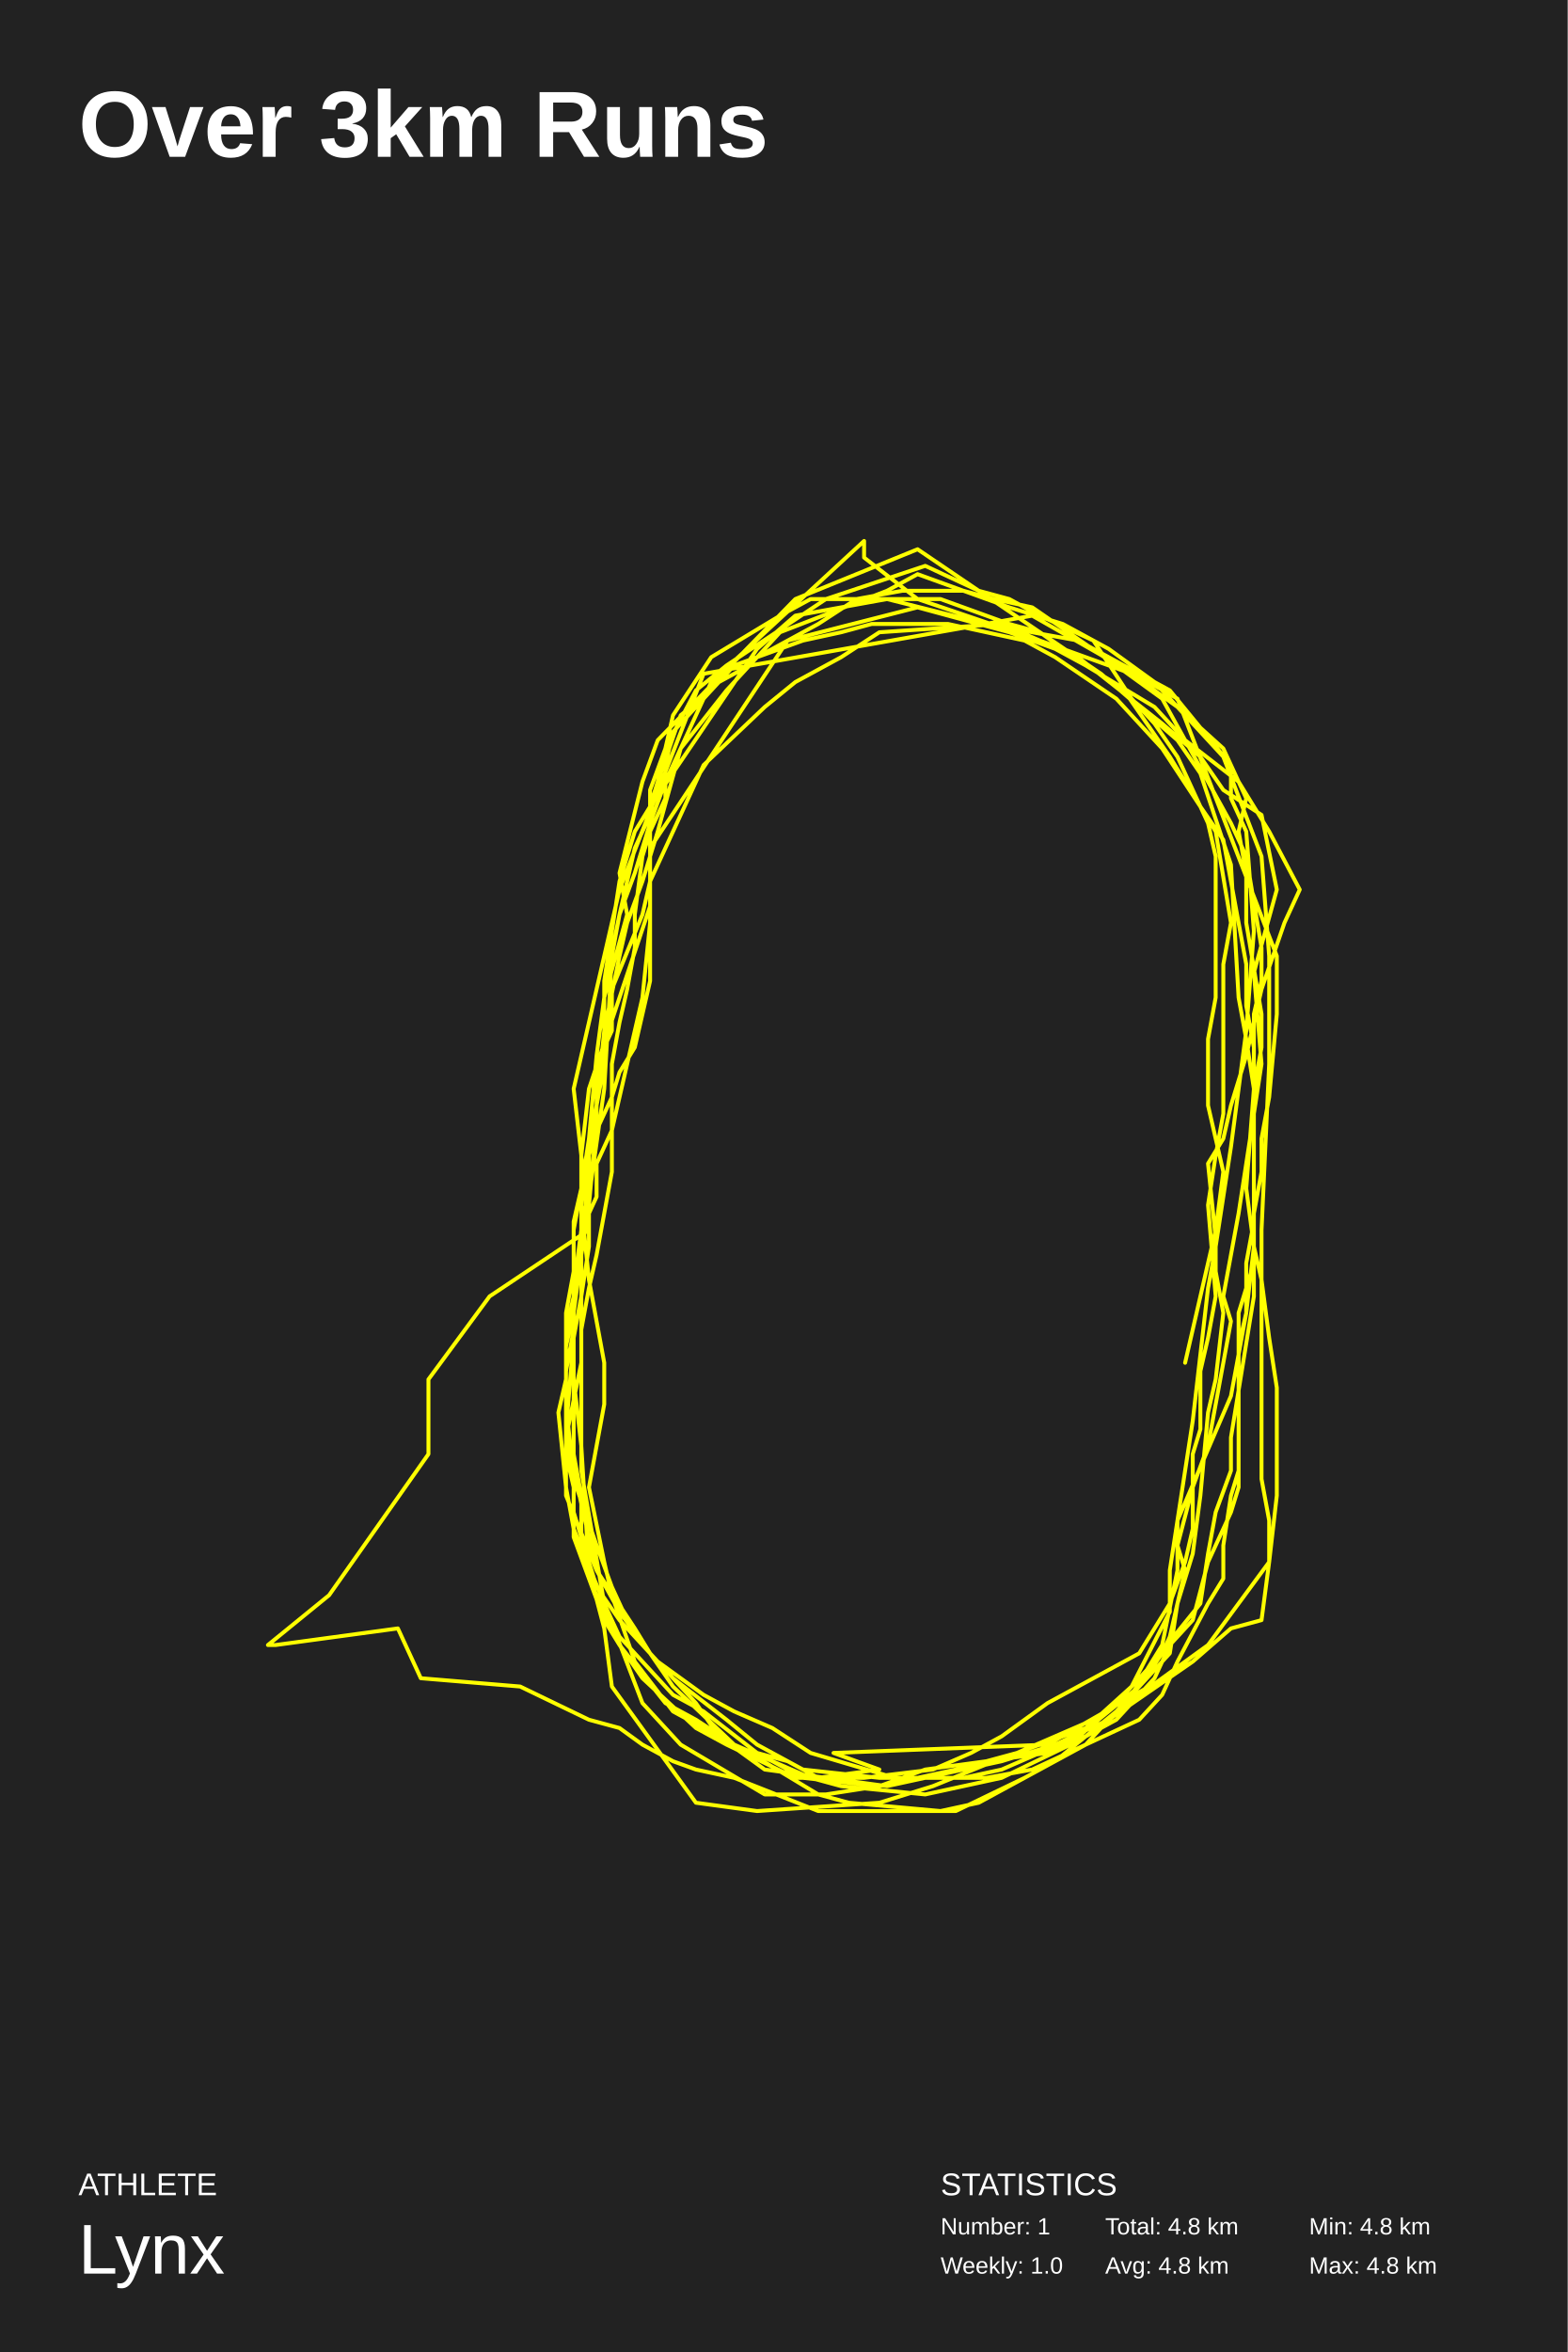
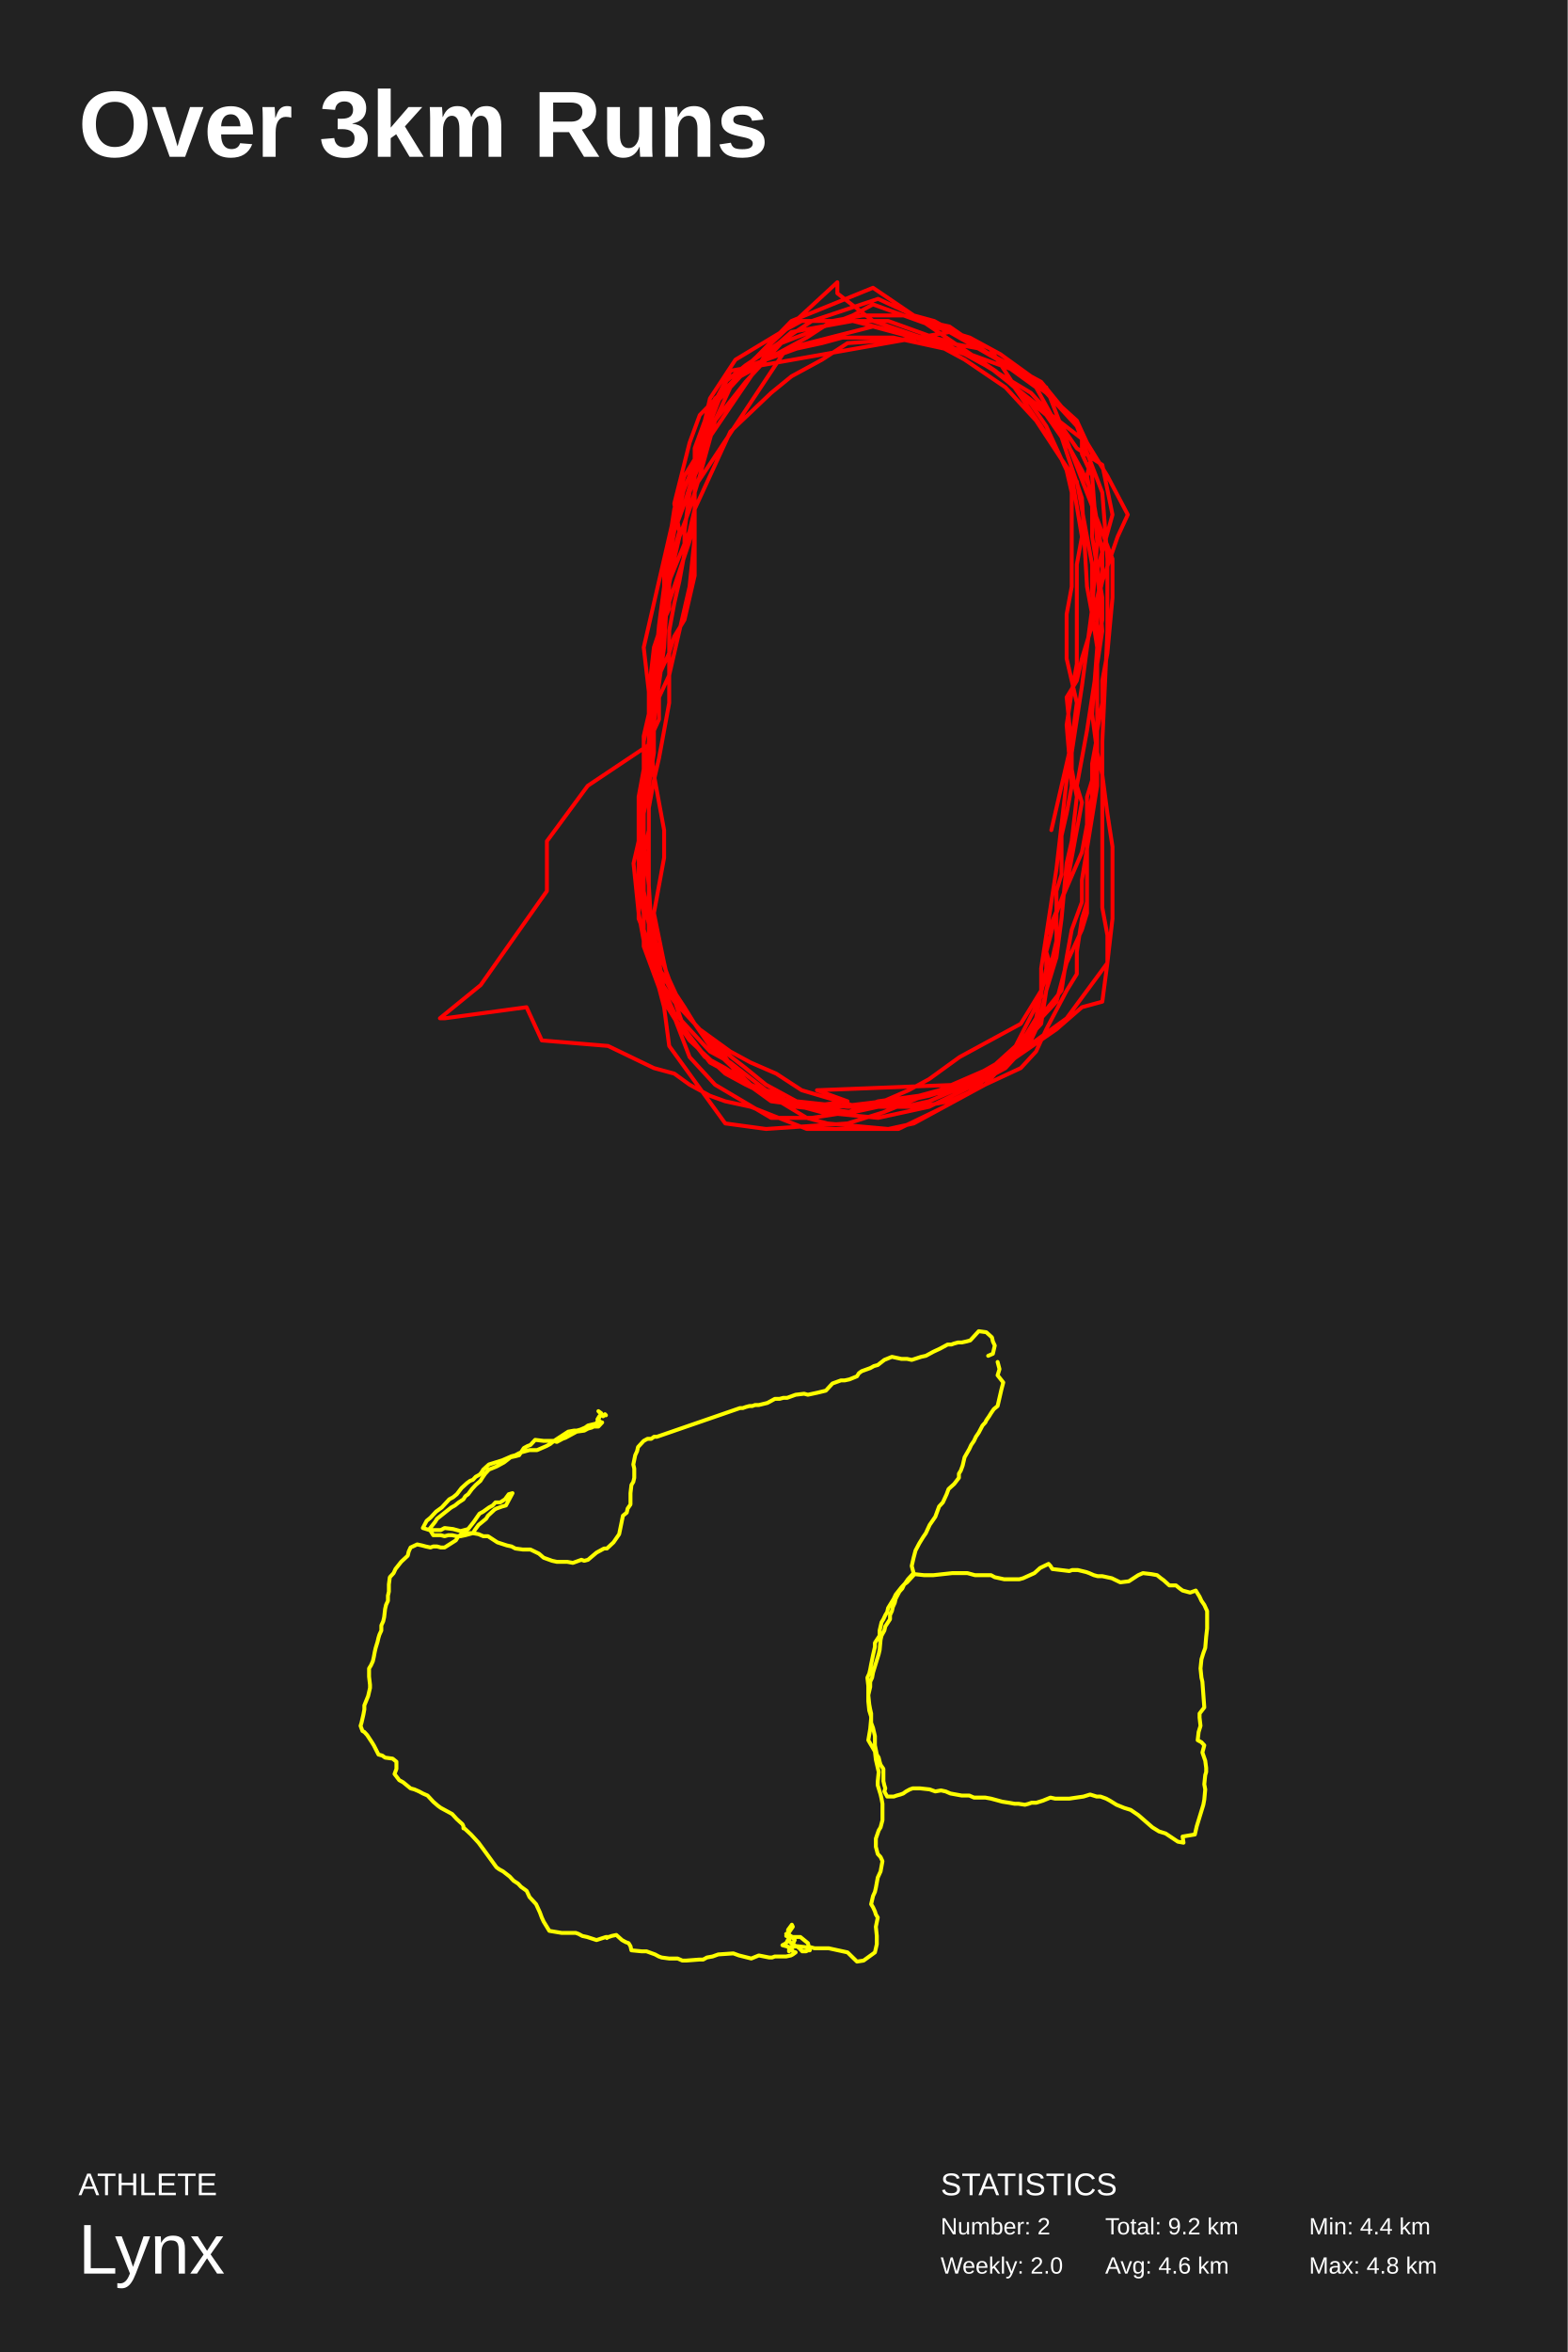
<svg xmlns="http://www.w3.org/2000/svg" baseProfile="full" height="300mm" version="1.1" viewBox="0,0,200,300" width="200mm">
  <defs />
  <rect fill="#222222" height="300" width="200" x="0" y="0" />
  <text fill="#FFFFFF" style="font-size:12px; font-family:Arial; font-weight:bold;" x="10" y="20">Over 3km Runs</text>
  <text fill="#FFFFFF" style="font-size:4px; font-family:Arial" x="10" y="280">ATHLETE</text>
  <text fill="#FFFFFF" style="font-size:9px; font-family:Arial" x="10" y="290">Lynx</text>
  <text fill="#FFFFFF" style="font-size:4px; font-family:Arial" x="120" y="280">STATISTICS</text>
-   <text fill="#FFFFFF" style="font-size:3px; font-family:Arial" x="120" y="285">Number: 1</text>
-   <text fill="#FFFFFF" style="font-size:3px; font-family:Arial" x="120" y="290">Weekly: 1.0</text>
-   <text fill="#FFFFFF" style="font-size:3px; font-family:Arial" x="141" y="285">Total: 4.8 km</text>
-   <text fill="#FFFFFF" style="font-size:3px; font-family:Arial" x="141" y="290">Avg: 4.8 km</text>
-   <text fill="#FFFFFF" style="font-size:3px; font-family:Arial" x="167" y="285">Min: 4.8 km</text>
+   <text fill="#FFFFFF" style="font-size:3px; font-family:Arial" x="120" y="285">Number: 2</text>
+   <text fill="#FFFFFF" style="font-size:3px; font-family:Arial" x="120" y="290">Weekly: 2.0</text>
+   <text fill="#FFFFFF" style="font-size:3px; font-family:Arial" x="141" y="285">Total: 9.2 km</text>
+   <text fill="#FFFFFF" style="font-size:3px; font-family:Arial" x="141" y="290">Avg: 4.6 km</text>
+   <text fill="#FFFFFF" style="font-size:3px; font-family:Arial" x="167" y="285">Min: 4.4 km</text>
  <text fill="#FFFFFF" style="font-size:3px; font-family:Arial" x="167" y="290">Max: 4.8 km</text>
-   <polyline fill="none" points="151.191,173.824 153.141,165.353 154.116,161.118 155.091,156.883 156.066,149.471 155.091,145.236 154.116,141 154.116,136.765 154.116,132.53 155.091,127.236 155.091,123 155.091,114.53 155.091,109.235 154.116,105 150.216,96.53 147.29,92.294 144.365,89.118 139.49,81.706 132.665,78.529 128.764,76.412 124.864,75.353 118.039,72.176 105.363,76.412 92.687,84.882 88.787,88.059 84.887,95.471 82.936,100.765 82.936,103.941 80.986,108.177 80.011,112.412 79.036,116.647 78.061,121.941 77.086,138.883 75.136,152.647 73.186,167.471 73.186,175.941 74.161,184.412 75.136,200.294 77.086,207.706 78.061,215.118 88.787,229.941 96.587,231.0 112.188,229.941 119.014,227.824 126.814,224.647 138.515,220.412 144.365,215.118 149.241,205.588 149.241,200.294 150.216,193.941 157.041,178.059 158.016,172.765 158.991,167.471 158.991,161.118 159.966,155.824 159.966,142.059 159.966,134.647 159.966,129.353 160.941,125.118 160.941,120.883 158.991,109.235 157.041,105 154.116,99.706 148.265,89.118 142.415,84.882 131.689,77.471 126.814,76.412 122.914,75.353 115.113,75.353 109.263,76.412 104.388,79.588 96.587,83.824 92.687,88.059 86.837,95.471 84.887,99.706 82.936,105 81.961,108.177 80.986,111.353 79.036,116.647 77.086,126.177 77.086,132.53 76.111,137.824 76.111,143.118 75.136,153.706 74.161,160.059 73.186,165.353 73.186,170.647 73.186,174.883 73.186,185.471 74.161,190.765 74.161,196.059 75.136,201.353 79.036,209.824 81.961,214.059 88.787,220.412 92.687,222.529 101.463,226.765 105.363,226.765 110.238,226.765 119.014,225.706 123.889,223.588 127.789,221.471 133.64,217.235 145.34,210.882 149.241,204.53 151.191,199.235 152.166,195 152.166,189.706 154.116,184.412 156.066,173.824 157.041,168.53 156.066,165.353 158.016,154.765 158.991,148.412 160.941,135.706 159.966,124.059 162.891,113.471 160.941,103.941 156.066,100.765 153.141,96.53 148.265,92.294 137.54,83.824 132.665,81.706 117.064,76.412 110.238,71.118 110.238,69.0 90.737,87 86.837,95.471 83.912,106.059 81.961,112.412 80.011,117.706 79.036,121.941 77.086,131.471 77.086,135.706 76.111,141 75.136,145.236 75.136,149.471 74.161,159 73.186,164.294 73.186,169.588 72.211,174.883 72.211,180.177 72.211,190.765 76.111,200.294 79.036,205.588 82.936,210.882 85.862,215.118 93.662,222.529 98.537,224.647 102.438,226.765 112.188,227.824 117.064,226.765 121.939,225.706 129.739,223.588 139.49,219.353 144.365,216.177 146.315,213 153.141,204.53 154.116,198.177 155.091,192.883 157.041,187.588 157.041,183.353 159.966,165.353 159.966,159 158.991,151.588 159.966,138.883 160.941,133.588 160.941,129.353 158.991,117.706 158.991,111.353 158.016,106.059 158.991,101.824 156.066,95.471 150.216,90.177 144.365,85.941 132.665,81.706 127.789,79.588 112.188,80.647 107.313,83.824 101.463,87 97.562,90.177 89.762,97.588 86.837,103.941 84.887,108.177 82.936,112.412 81.961,116.647 78.061,126.177 78.061,131.471 76.111,135.706 76.111,141 75.136,147.353 75.136,159 74.161,165.353 73.186,170.647 72.211,182.294 74.161,191.824 75.136,196.059 76.111,200.294 80.986,207.706 82.936,210.882 85.862,214.059 92.687,219.353 96.587,222.529 102.438,225.706 112.188,226.765 117.064,226.765 122.914,226.765 127.789,225.706 137.54,221.471 141.44,218.294 145.34,215.118 148.265,210.882 149.241,208.765 150.216,204.53 152.166,198.177 153.141,190.765 154.116,180.177 155.091,175.941 156.066,167.471 155.091,162.177 155.091,157.941 154.116,148.412 156.066,145.236 157.041,141 158.016,137.824 158.991,134.647 159.966,130.412 160.941,126.177 163.866,117.706 165.817,113.471 161.916,106.059 159.966,102.883 158.016,99.706 151.191,94.412 147.29,90.177 138.515,84.882 134.615,82.765 128.764,80.647 117.064,77.471 100.488,81.706 82.936,108.177 82.936,115.588 75.136,138.883 74.161,147.353 74.161,167.471 74.161,187.588 77.086,204.53 81.961,217.235 86.837,222.529 97.562,228.882 105.363,228.882 112.188,227.824 118.039,225.706 133.64,223.588 138.515,221.471 142.415,219.353 147.29,214.059 149.241,209.824 152.166,206.647 154.116,199.235 157.041,192.883 158.016,189.706 158.016,186.53 158.016,178.059 158.016,167.471 159.966,161.118 159.966,154.765 159.966,138.883 158.991,132.53 158.016,127.236 157.041,110.294 153.141,98.647 150.216,94.412 140.465,85.941 117.064,70.059 101.463,76.412 83.912,94.412 81.961,99.706 79.036,111.353 80.011,116.647 77.086,127.236 76.111,134.647 75.136,145.236 74.161,151.588 73.186,156.883 73.186,162.177 72.211,167.471 72.211,173.824 72.211,185.471 73.186,189.706 73.186,196.059 77.086,206.647 79.036,209.824 84.887,217.235 88.787,219.353 93.662,222.529 103.413,226.765 107.313,227.824 118.039,228.882 122.914,227.824 127.789,226.765 136.565,222.529 143.39,216.177 146.315,213 148.265,209.824 150.216,200.294 150.216,193.941 151.191,187.588 152.166,181.235 154.116,164.294 155.091,159 157.041,146.294 158.016,138.883 158.991,131.471 159.966,118.765 158.991,106.059 157.041,101.824 157.041,97.588 149.241,88.059 137.54,81.706 131.689,80.647 125.839,79.588 113.163,76.412 101.463,78.529 96.587,82.765 82.936,102.883 80.986,106.059 79.036,112.412 77.086,125.118 77.086,131.471 76.111,141 75.136,147.353 74.161,153.706 75.136,163.236 77.086,173.824 77.086,179.118 76.111,184.412 75.136,189.706 77.086,199.235 78.061,203.471 80.986,211.941 85.862,218.294 91.712,221.471 97.562,225.706 113.163,227.824 127.789,224.647 134.615,222.529 141.44,219.353 152.166,211.941 157.041,207.706 160.941,206.647 161.916,199.235 161.916,193.941 160.941,188.647 160.941,179.118 160.941,170.647 160.941,167.471 160.941,163.236 159.966,159 159.966,153.706 159.966,149.471 159.966,138.883 159.966,133.588 158.991,128.294 158.991,123 158.016,117.706 156.066,107.118 153.141,102.883 148.265,95.471 145.34,92.294 142.415,89.118 134.615,83.824 130.714,81.706 125.839,80.647 120.964,79.588 111.213,79.588 107.313,80.647 102.438,81.706 93.662,84.882 90.737,88.059 86.837,91.235 83.912,99.706 82.936,102.883 82.936,107.118 82.936,112.412 82.936,116.647 82.936,120.883 82.936,125.118 80.986,133.588 79.036,136.765 78.061,139.941 76.111,144.177 75.136,147.353 73.186,155.824 73.186,160.059 73.186,165.353 72.211,169.588 72.211,174.883 72.211,179.118 73.186,188.647 76.111,197.118 78.061,202.412 80.011,206.647 82.936,210.882 88.787,217.235 91.712,221.471 95.612,223.588 104.388,228.882 108.288,229.941 119.989,231.0 124.864,229.941 134.615,224.647 142.415,218.294 154.116,209.824 161.916,199.235 162.891,190.765 162.891,177 161.916,170.647 160.941,163.236 160.941,156.883 161.916,135.706 161.916,129.353 161.916,121.941 160.941,109.235 156.066,96.53 147.29,87 141.44,82.765 135.59,79.588 128.764,77.471 117.064,73.235 113.163,75.353 99.512,80.647 95.612,84.882 91.712,87 85.862,93.353 84.887,97.588 84.887,101.824 82.936,106.059 81.961,109.235 80.986,116.647 80.986,120.883 80.011,126.177 79.036,130.412 78.061,135.706 78.061,139.941 78.061,149.471 77.086,154.765 76.111,160.059 75.136,164.294 74.161,169.588 74.161,173.824 72.211,183.353 73.186,187.588 73.186,192.883 76.111,202.412 79.036,206.647 83.912,211.941 86.837,214.059 89.762,216.177 93.662,218.294 98.537,220.412 103.413,223.588 114.138,226.765 119.989,226.765 125.839,226.765 131.689,225.706 145.34,219.353 148.265,216.177 150.216,211.941 154.116,204.53 156.066,201.353 156.066,197.118 157.041,190.765 158.016,187.588 158.016,183.353 158.016,179.118 158.016,175.941 158.016,171.706 158.991,167.471 159.966,159 159.966,154.765 160.941,149.471 160.941,145.236 161.916,139.941 162.891,129.353 162.891,121.941 150.216,89.118 131.689,78.529 89.762,85.941 79.036,113.471 73.186,138.883 74.161,147.353 75.136,156.883 62.46,165.353 54.66,175.941 54.66,185.471 41.984,203.471 38.084,206.647 34.183,209.824 34.183,209.824 35.159,209.824 35.159,209.824 35.159,209.824 35.159,209.824 50.759,207.706 53.685,214.059 66.36,215.118 75.136,219.353 79.036,220.412 81.961,222.529 85.862,224.647 88.787,225.706 93.662,226.765 104.388,231.0 121.939,231.0 130.714,226.765 134.615,224.647 138.515,222.529 144.365,216.177 147.29,213 149.241,210.882 150.216,204.53 151.191,200.294 150.216,197.118 152.166,189.706 152.166,185.471 153.141,182.294 153.141,178.059 153.141,174.883 154.116,170.647 155.091,165.353 154.116,153.706 155.091,147.353 156.066,142.059 156.066,135.706 156.066,123 157.041,117.706 155.091,106.059 149.241,96.53 146.315,92.294 143.39,88.059 135.59,82.765 132.665,80.647 128.764,79.588 119.989,76.412 116.088,76.412 112.188,76.412 103.413,76.412 99.512,78.529 90.737,83.824 85.862,91.235 83.912,99.706 82.936,103.941 82.936,109.235 82.936,113.471 82.936,117.706 81.961,127.236 80.011,135.706 79.036,139.941 78.061,144.177 76.111,148.412 76.111,152.647 74.161,156.883 73.186,164.294 73.186,167.471 72.211,171.706 72.211,175.941 71.236,180.177 72.211,189.706 73.186,195 77.086,204.53 79.036,208.765 85.862,216.177 89.762,218.294 96.587,223.588 100.488,224.647 104.388,226.765 112.188,225.706 109.263,224.647 106.338,223.588 106.338,223.588 133.64,222.529 152.166,211.941" stroke="yellow" stroke-linecap="round" stroke-linejoin="round" stroke-width="0.5" />
+   <polyline fill="none" points="134.127,105.882 135.427,100.235 136.077,97.412 136.727,94.588 137.377,89.647 136.727,86.824 136.077,84 136.077,81.177 136.077,78.353 136.727,74.824 136.727,72 136.727,66.353 136.727,62.824 136.077,60 133.477,54.353 131.527,51.529 129.577,49.412 126.327,44.471 121.776,42.353 119.176,40.941 116.576,40.235 112.026,38.118 103.575,40.941 95.125,46.588 92.525,48.706 89.924,53.647 88.624,57.177 88.624,59.294 87.324,62.118 86.674,64.941 86.024,67.765 85.374,71.294 84.724,82.588 83.424,91.765 82.124,101.647 82.124,107.294 82.774,112.941 83.424,123.53 84.724,128.471 85.374,133.412 92.525,143.294 97.725,144.0 108.126,143.294 112.676,141.882 117.876,139.765 125.677,136.941 129.577,133.412 132.827,127.059 132.827,123.53 133.477,119.294 138.027,108.706 138.677,105.177 139.327,101.647 139.327,97.412 139.977,93.883 139.977,84.706 139.977,79.765 139.977,76.235 140.628,73.412 140.628,70.588 139.327,62.824 138.027,60 136.077,56.471 132.177,49.412 128.277,46.588 121.126,41.647 117.876,40.941 115.276,40.235 110.076,40.235 106.175,40.941 102.925,43.059 97.725,45.882 95.125,48.706 91.224,53.647 89.924,56.471 88.624,60 87.974,62.118 87.324,64.235 86.024,67.765 84.724,74.118 84.724,78.353 84.074,81.883 84.074,85.412 83.424,92.471 82.774,96.706 82.124,100.235 82.124,103.765 82.124,106.588 82.124,113.647 82.774,117.177 82.774,120.706 83.424,124.235 86.024,129.882 87.974,132.706 92.525,136.941 95.125,138.353 100.975,141.176 103.575,141.176 106.825,141.176 112.676,140.471 115.926,139.059 118.526,137.647 122.426,134.824 130.227,130.588 132.827,126.353 134.127,122.824 134.777,120 134.777,116.471 136.077,112.941 137.377,105.882 138.027,102.353 137.377,100.235 138.677,93.177 139.327,88.941 140.628,80.471 139.977,72.706 141.928,65.647 140.628,59.294 137.377,57.177 135.427,54.353 132.177,51.529 125.027,45.882 121.776,44.471 111.376,40.941 106.825,37.412 106.825,36.0 93.825,48 91.224,53.647 89.274,60.706 87.974,64.941 86.674,68.471 86.024,71.294 84.724,77.647 84.724,80.471 84.074,84 83.424,86.824 83.424,89.647 82.774,96 82.124,99.53 82.124,103.059 81.474,106.588 81.474,110.118 81.474,117.177 84.074,123.53 86.024,127.059 88.624,130.588 90.574,133.412 95.775,138.353 99.025,139.765 101.625,141.176 108.126,141.882 111.376,141.176 114.626,140.471 119.826,139.059 126.327,136.235 129.577,134.118 130.877,132 135.427,126.353 136.077,122.118 136.727,118.588 138.027,115.059 138.027,112.235 139.977,100.235 139.977,96 139.327,91.059 139.977,82.588 140.628,79.059 140.628,76.235 139.327,68.471 139.327,64.235 138.677,60.706 139.327,57.882 137.377,53.647 133.477,50.118 129.577,47.294 121.776,44.471 118.526,43.059 108.126,43.765 104.875,45.882 100.975,48 98.375,50.118 93.175,55.059 91.224,59.294 89.924,62.118 88.624,64.941 87.974,67.765 85.374,74.118 85.374,77.647 84.074,80.471 84.074,84 83.424,88.235 83.424,96 82.774,100.235 82.124,103.765 81.474,111.53 82.774,117.882 83.424,120.706 84.074,123.53 87.324,128.471 88.624,130.588 90.574,132.706 95.125,136.235 97.725,138.353 101.625,140.471 108.126,141.176 111.376,141.176 115.276,141.176 118.526,140.471 125.027,137.647 127.627,135.529 130.227,133.412 132.177,130.588 132.827,129.177 133.477,126.353 134.777,122.118 135.427,117.177 136.077,110.118 136.727,107.294 137.377,101.647 136.727,98.118 136.727,95.294 136.077,88.941 137.377,86.824 138.027,84 138.677,81.883 139.327,79.765 139.977,76.941 140.628,74.118 142.578,68.471 143.878,65.647 141.278,60.706 139.977,58.588 138.677,56.471 134.127,52.941 131.527,50.118 125.677,46.588 123.076,45.177 119.176,43.765 111.376,41.647 100.325,44.471 88.624,62.118 88.624,67.059 83.424,82.588 82.774,88.235 82.774,101.647 82.774,115.059 84.724,126.353 87.974,134.824 91.224,138.353 98.375,142.588 103.575,142.588 108.126,141.882 112.026,140.471 122.426,139.059 125.677,137.647 128.277,136.235 131.527,132.706 132.827,129.882 134.777,127.765 136.077,122.824 138.027,118.588 138.677,116.471 138.677,114.353 138.677,108.706 138.677,101.647 139.977,97.412 139.977,93.177 139.977,82.588 139.327,78.353 138.677,74.824 138.027,63.53 135.427,55.765 133.477,52.941 126.977,47.294 111.376,36.706 100.975,40.941 89.274,52.941 87.974,56.471 86.024,64.235 86.674,67.765 84.724,74.824 84.074,79.765 83.424,86.824 82.774,91.059 82.124,94.588 82.124,98.118 81.474,101.647 81.474,105.882 81.474,113.647 82.124,116.471 82.124,120.706 84.724,127.765 86.024,129.882 89.924,134.824 92.525,136.235 95.775,138.353 102.275,141.176 104.875,141.882 112.026,142.588 115.276,141.882 118.526,141.176 124.377,138.353 128.927,134.118 130.877,132 132.177,129.882 133.477,123.53 133.477,119.294 134.127,115.059 134.777,110.824 136.077,99.53 136.727,96 138.027,87.53 138.677,82.588 139.327,77.647 139.977,69.177 139.327,60.706 138.027,57.882 138.027,55.059 132.827,48.706 125.027,44.471 121.126,43.765 117.226,43.059 108.776,40.941 100.975,42.353 97.725,45.177 88.624,58.588 87.324,60.706 86.024,64.941 84.724,73.412 84.724,77.647 84.074,84 83.424,88.235 82.774,92.471 83.424,98.824 84.724,105.882 84.724,109.412 84.074,112.941 83.424,116.471 84.724,122.824 85.374,125.647 87.324,131.294 90.574,135.529 94.475,137.647 98.375,140.471 108.776,141.882 118.526,139.765 123.076,138.353 127.627,136.235 134.777,131.294 138.027,128.471 140.628,127.765 141.278,122.824 141.278,119.294 140.628,115.765 140.628,109.412 140.628,103.765 140.628,101.647 140.628,98.824 139.977,96 139.977,92.471 139.977,89.647 139.977,82.588 139.977,79.059 139.327,75.53 139.327,72 138.677,68.471 137.377,61.412 135.427,58.588 132.177,53.647 130.227,51.529 128.277,49.412 123.076,45.882 120.476,44.471 117.226,43.765 113.976,43.059 107.475,43.059 104.875,43.765 101.625,44.471 95.775,46.588 93.825,48.706 91.224,50.824 89.274,56.471 88.624,58.588 88.624,61.412 88.624,64.941 88.624,67.765 88.624,70.588 88.624,73.412 87.324,79.059 86.024,81.177 85.374,83.294 84.074,86.118 83.424,88.235 82.124,93.883 82.124,96.706 82.124,100.235 81.474,103.059 81.474,106.588 81.474,109.412 82.124,115.765 84.074,121.412 85.374,124.941 86.674,127.765 88.624,130.588 92.525,134.824 94.475,137.647 97.075,139.059 102.925,142.588 105.525,143.294 113.326,144.0 116.576,143.294 123.076,139.765 128.277,135.529 136.077,129.882 141.278,122.824 141.928,117.177 141.928,108 141.278,103.765 140.628,98.824 140.628,94.588 141.278,80.471 141.278,76.235 141.278,71.294 140.628,62.824 137.377,54.353 131.527,48 127.627,45.177 123.726,43.059 119.176,41.647 111.376,38.824 108.776,40.235 99.675,43.765 97.075,46.588 94.475,48 90.574,52.235 89.924,55.059 89.924,57.882 88.624,60.706 87.974,62.824 87.324,67.765 87.324,70.588 86.674,74.118 86.024,76.941 85.374,80.471 85.374,83.294 85.374,89.647 84.724,93.177 84.074,96.706 83.424,99.53 82.774,103.059 82.774,105.882 81.474,112.235 82.124,115.059 82.124,118.588 84.074,124.941 86.024,127.765 89.274,131.294 91.224,132.706 93.175,134.118 95.775,135.529 99.025,136.941 102.275,139.059 109.426,141.176 113.326,141.176 117.226,141.176 121.126,140.471 130.227,136.235 132.177,134.118 133.477,131.294 136.077,126.353 137.377,124.235 137.377,121.412 138.027,117.177 138.677,115.059 138.677,112.235 138.677,109.412 138.677,107.294 138.677,104.471 139.327,101.647 139.977,96 139.977,93.177 140.628,89.647 140.628,86.824 141.278,83.294 141.928,76.235 141.928,71.294 133.477,49.412 121.126,42.353 93.175,47.294 86.024,65.647 82.124,82.588 82.774,88.235 83.424,94.588 74.973,100.235 69.773,107.294 69.773,113.647 61.323,125.647 58.722,127.765 56.122,129.882 56.122,129.882 56.772,129.882 56.772,129.882 56.772,129.882 56.772,129.882 67.173,128.471 69.123,132.706 77.574,133.412 83.424,136.235 86.024,136.941 87.974,138.353 90.574,139.765 92.525,140.471 95.775,141.176 102.925,144.0 114.626,144.0 120.476,141.176 123.076,139.765 125.677,138.353 129.577,134.118 131.527,132 132.827,130.588 133.477,126.353 134.127,123.53 133.477,121.412 134.777,116.471 134.777,113.647 135.427,111.53 135.427,108.706 135.427,106.588 136.077,103.765 136.727,100.235 136.077,92.471 136.727,88.235 137.377,84.706 137.377,80.471 137.377,72 138.027,68.471 136.727,60.706 132.827,54.353 130.877,51.529 128.927,48.706 123.726,45.177 121.776,43.765 119.176,43.059 113.326,40.941 110.726,40.941 108.126,40.941 102.275,40.941 99.675,42.353 93.825,45.882 90.574,50.824 89.274,56.471 88.624,59.294 88.624,62.824 88.624,65.647 88.624,68.471 87.974,74.824 86.674,80.471 86.024,83.294 85.374,86.118 84.074,88.941 84.074,91.765 82.774,94.588 82.124,99.53 82.124,101.647 81.474,104.471 81.474,107.294 80.824,110.118 81.474,116.471 82.124,120 84.724,126.353 86.024,129.177 90.574,134.118 93.175,135.529 97.725,139.059 100.325,139.765 102.925,141.176 108.126,140.471 106.175,139.765 104.225,139.059 104.225,139.059 122.426,138.353 134.777,131.294" stroke="#ff0000" stroke-linecap="round" stroke-linejoin="round" stroke-width="0.5" />
+   <polyline fill="none" points="127.271,173.718 127.512,174.634 127.271,175.418 127.993,176.333 127.753,177.249 127.632,177.772 127.512,178.295 127.271,179.341 126.789,179.733 126.428,180.256 126.187,180.648 125.826,181.171 125.706,181.432 125.344,181.825 124.863,182.74 124.502,183.263 124.261,183.786 123.9,184.309 123.659,184.832 123.057,185.878 122.936,186.401 122.816,186.924 122.575,187.578 122.334,187.97 122.334,188.493 121.732,189.277 121.01,189.931 120.769,190.585 120.528,191.108 120.288,191.631 119.806,192.154 119.324,193.461 118.602,194.507 118.361,195.03 118.12,195.553 117.759,196.076 117.518,196.468 117.278,196.861 116.796,197.776 116.555,198.691 116.314,199.737 116.555,200.652 115.833,201.437 115.472,201.96 114.99,202.483 114.268,203.398 114.027,203.921 113.786,204.313 113.304,205.098 113.184,205.62 112.943,206.013 112.702,206.536 112.462,206.928 112.221,207.974 112.221,208.628 111.619,209.543 111.619,210.066 111.498,210.589 111.378,211.112 111.137,212.288 111.017,212.942 110.896,213.465 110.656,213.988 110.776,215.034 110.776,215.688 110.776,216.342 110.776,216.995 110.896,218.172 111.137,218.956 111.137,219.741 111.378,220.395 111.619,221.441 111.619,221.964 111.619,222.617 111.86,223.794 112.1,224.186 112.221,224.709 112.341,225.101 112.702,225.624 112.702,226.67 112.702,227.193 112.823,227.716 112.943,228.109 112.823,228.501 113.184,229.154 114.027,229.154 114.388,229.024 114.87,228.893 115.231,228.762 115.592,228.501 116.074,228.239 116.435,228.109 117.398,228.109 118.602,228.239 119.324,228.501 120.047,228.37 120.649,228.501 121.251,228.762 122.696,229.024 123.659,229.024 124.261,229.285 125.706,229.285 126.428,229.416 127.873,229.808 128.716,229.939 129.438,230.07 129.92,230.07 130.763,230.2 131.244,230.07 131.605,229.939 131.846,229.939 132.207,229.939 133.05,229.677 134.013,229.285 134.615,229.416 135.217,229.416 135.819,229.416 136.421,229.416 138.227,229.154 139.07,228.893 139.913,229.154 140.395,229.154 140.756,229.285 141.117,229.416 141.599,229.677 142.441,230.2 143.405,230.593 144.247,230.854 145.211,231.508 147.017,233.077 147.86,233.6 148.702,233.861 150.268,234.907 150.99,235.038 150.87,234.253 152.435,233.992 152.676,232.946 153.278,230.985 153.518,230.2 153.639,229.547 153.759,228.239 153.639,227.586 153.759,226.409 153.88,226.017 153.88,225.494 153.759,224.578 153.398,223.532 153.639,222.617 153.278,222.225 152.796,221.964 152.916,220.918 153.157,220.133 153.037,219.087 153.037,218.564 153.639,217.78 153.398,214.511 153.278,213.988 153.157,212.811 153.278,211.635 153.398,211.243 153.518,210.85 153.759,210.197 153.88,208.758 154.0,207.712 154.0,205.49 153.639,204.705 153.278,204.182 153.037,203.659 152.555,202.875 151.833,203.136 150.87,202.875 150.508,202.613 150.027,202.221 149.184,202.221 148.462,201.567 148.1,201.306 147.619,200.914 146.896,200.783 145.813,200.652 145.211,200.914 144.609,201.306 144.007,201.698 142.923,201.829 141.839,201.306 140.635,201.044 140.033,201.044 139.552,200.914 138.95,200.652 138.589,200.521 137.505,200.26 136.783,200.26 136.421,200.391 135.338,200.26 134.254,200.129 134.013,199.737 133.773,199.475 132.689,199.998 131.967,200.652 130.522,201.306 130.04,201.437 129.438,201.437 128.836,201.437 128.114,201.437 126.91,201.175 126.428,200.914 125.344,200.914 124.381,200.914 123.418,200.652 122.816,200.652 121.973,200.652 121.492,200.652 120.288,200.783 119.084,200.914 118.482,200.914 117.88,200.914 116.676,200.783 115.712,201.829 115.351,202.09 115.11,202.613 114.749,203.006 114.268,203.921 114.147,204.444 113.906,204.967 113.786,205.49 113.545,206.013 113.545,206.536 112.943,207.451 112.823,207.974 112.462,208.628 112.341,209.151 112.221,210.458 112.1,210.981 111.739,212.158 111.378,213.334 111.258,213.988 111.017,214.511 111.017,215.165 110.896,215.688 110.776,216.211 110.896,217.388 111.017,218.041 111.137,218.564 111.137,219.218 111.017,220.525 110.776,221.964 111.619,223.402 111.739,224.448 111.86,224.971 111.98,225.494 112.1,226.017 111.98,227.193 111.98,227.716 112.341,228.893 112.462,229.416 112.582,230.07 112.582,231.116 112.582,231.639 112.582,232.162 112.341,233.077 112.1,233.469 111.739,234.515 111.739,235.561 111.98,236.476 112.341,236.868 112.582,237.391 112.341,238.699 111.98,239.483 111.86,240.137 111.739,240.791 111.619,241.314 111.378,241.837 111.137,242.882 111.378,243.275 111.619,243.798 111.739,244.19 111.98,244.582 111.739,245.759 111.86,246.935 111.86,247.981 111.619,249.027 110.896,249.55 110.174,250.073 109.331,250.204 108.127,249.027 105.719,248.504 104.997,248.504 104.395,248.504 103.913,248.504 103.431,248.374 102.829,248.374 101.746,248.243 100.783,248.374 99.819,248.112 100.301,247.851 100.783,246.935 100.542,246.543 100.542,246.151 101.023,245.497 101.144,245.759 100.421,246.805 100.301,246.674 100.542,246.805 100.301,246.935 101.144,247.066 102.107,247.066 103.07,247.851 103.311,248.766 103.07,248.766 102.829,248.897 102.709,248.897 102.348,248.897 101.987,248.504 101.625,248.243 101.264,248.112 100.783,247.72 100.783,247.72 100.662,247.328 100.783,247.197 100.903,246.935 101.385,247.458 101.264,247.72 101.023,248.374 100.662,248.766 100.662,248.897 100.783,248.766 100.662,248.635 100.662,248.504 100.783,248.504 100.783,248.635 100.903,248.635 100.903,248.766 100.903,248.635 101.023,248.635 101.023,248.766 101.144,248.897 101.505,249.027 101.144,249.289 100.903,249.42 100.301,249.55 99.94,249.55 99.699,249.55 98.856,249.55 98.495,249.681 98.134,249.681 96.809,249.42 95.846,249.812 94.281,249.42 93.559,249.158 91.632,249.289 90.91,249.55 90.187,249.681 89.706,249.943 89.224,249.943 87.538,250.073 87.057,250.073 86.455,249.812 85.853,249.812 85.371,249.812 84.408,249.681 84.047,249.55 83.565,249.289 82.482,248.897 81.88,248.897 80.555,248.766 80.435,248.243 80.194,247.851 79.833,247.72 79.351,247.458 78.629,246.805 78.027,246.935 77.666,247.066 77.304,247.066 77.304,247.066 77.425,247.197 77.304,247.066 76.1,247.458 74.896,247.066 74.294,246.935 73.813,246.674 73.452,246.543 72.729,246.543 71.645,246.543 70.08,246.282 69.358,245.105 69.117,244.582 68.876,243.928 68.395,242.882 67.552,241.967 67.191,241.183 66.829,240.921 66.468,240.66 66.107,240.268 65.505,239.875 65.023,239.352 64.181,238.699 63.699,238.437 63.338,238.176 62.013,236.345 61.05,235.038 60.569,234.515 60.087,233.992 59.244,233.208 59.124,233.208 59.124,232.946 59.003,232.685 58.281,232.031 58.04,231.769 57.679,231.377 56.716,230.854 56.234,230.593 55.873,230.331 55.271,229.808 54.548,229.024 53.946,228.762 53.465,228.501 52.863,228.239 52.381,228.109 51.418,227.324 50.936,227.063 50.334,226.278 50.575,225.624 50.575,224.709 50.094,224.317 49.13,224.186 48.769,223.925 48.288,223.794 47.686,222.617 47.445,222.225 46.843,221.31 46.482,220.918 46.241,220.787 46.0,220.133 46.12,219.741 46.241,219.218 46.361,218.695 46.482,218.041 46.482,217.518 46.963,216.342 47.084,215.819 47.204,215.296 47.204,214.903 47.084,213.857 47.084,212.811 47.324,212.419 47.565,211.896 47.686,211.373 47.806,210.72 47.926,210.197 48.167,209.412 48.288,208.889 48.408,208.497 48.649,207.974 48.649,207.32 48.89,206.797 49.01,206.274 49.13,205.228 49.251,204.705 49.492,204.182 49.492,203.529 49.612,203.006 49.612,202.09 49.732,201.175 50.214,200.652 50.455,200.129 51.177,199.214 52.02,198.43 52.14,197.907 52.381,197.384 53.224,196.991 53.826,197.122 54.308,197.253 54.91,197.384 55.271,197.253 55.753,197.253 56.234,197.384 56.716,197.384 58.161,196.468 58.401,196.076 59.003,195.553 59.244,195.553 60.328,195.553 60.569,195.161 61.05,194.507 61.532,194.115 62.013,193.723 62.254,193.33 63.097,192.546 63.338,192.415 63.699,192.284 64.06,192.154 64.542,192.023 65.385,190.454 64.903,190.585 64.421,191.238 63.819,191.631 63.217,191.631 62.856,192.023 62.375,192.284 61.652,192.807 61.171,193.069 60.448,194.115 59.726,195.03 58.763,195.292 58.281,195.161 57.799,195.03 56.716,194.899 56.234,195.161 55.753,195.161 55.391,195.161 54.789,195.161 53.946,194.899 54.428,193.984 54.91,193.592 55.271,193.2 55.632,192.807 55.993,192.546 56.355,192.284 56.716,191.892 57.318,191.238 57.799,190.977 58.281,190.585 58.883,189.8 59.605,189.147 59.967,188.885 60.328,188.754 60.689,188.362 61.171,188.101 61.411,187.839 61.652,187.447 62.375,186.793 64.06,186.27 65.264,185.747 65.746,185.616 66.227,185.355 66.589,185.224 67.07,185.093 67.552,184.963 68.515,184.963 69.719,184.44 70.201,184.178 70.682,183.786 72.488,182.609 73.211,182.478 73.572,182.478 74.054,182.348 74.656,182.086 75.017,181.825 76.1,181.563 76.702,180.256 76.341,179.994 76.582,180.256 76.943,180.517 76.943,180.648 76.943,180.648 77.064,180.517 77.304,180.517 77.304,180.517 77.184,180.387 77.064,180.517 76.823,180.517 76.462,180.648 76.221,181.04 76.702,181.432 76.823,181.432 76.582,181.694 76.341,181.955 75.739,181.955 75.498,182.086 75.017,182.217 74.535,182.478 73.572,182.609 72.609,183.132 72.127,183.394 71.766,183.524 71.043,183.917 70.562,183.786 69.96,183.786 69.358,183.786 68.274,183.655 67.672,184.309 67.311,184.44 66.829,184.701 66.227,185.616 65.746,185.747 65.144,185.878 64.301,186.532 63.338,187.055 62.375,187.447 61.893,187.97 61.532,188.493 61.291,188.885 60.689,189.408 60.207,189.931 59.726,190.585 59.365,190.846 59.124,191.238 58.522,191.631 58.04,192.023 57.559,192.284 55.753,193.723 55.512,194.115 54.789,195.03 55.271,195.815 56.234,195.815 56.716,195.945 57.197,195.815 57.679,195.815 58.281,195.945 58.763,195.945 59.365,195.815 60.328,195.553 61.05,195.684 61.652,195.945 62.254,195.945 63.458,196.73 64.662,197.122 65.264,197.253 65.746,197.514 66.709,197.645 67.672,197.645 68.756,198.168 69.358,198.691 70.441,199.083 71.043,199.214 72.368,199.214 73.09,199.345 74.174,198.952 74.535,199.083 75.017,198.952 76.1,198.037 77.064,197.514 77.425,197.514 78.268,196.73 78.629,196.207 78.99,195.684 79.231,194.507 79.472,193.33 79.953,192.938 80.074,192.415 80.435,191.892 80.435,190.454 80.555,189.408 80.796,189.016 80.916,188.493 80.916,187.316 80.796,186.793 81.037,185.616 81.278,185.093 81.398,184.57 82.12,183.786 82.602,183.524 83.084,183.524 83.445,183.263 83.806,183.263 94.401,179.602 94.763,179.602 95.124,179.471 95.605,179.341 95.967,179.341 96.328,179.21 96.809,179.21 97.893,178.948 98.375,178.687 98.856,178.425 99.458,178.425 99.94,178.295 100.421,178.295 101.505,177.902 102.589,177.772 103.07,177.902 104.274,177.641 105.358,177.379 106.201,176.464 107.284,176.072 107.766,176.072 108.368,175.941 109.331,175.549 109.572,175.157 109.933,174.895 111.017,174.503 111.498,174.241 111.98,174.111 112.823,173.457 113.786,173.065 114.388,173.195 114.99,173.326 115.712,173.326 116.314,173.457 117.518,173.065 118.12,172.934 118.602,172.672 119.084,172.411 119.926,172.019 120.89,171.496 121.371,171.496 121.732,171.365 122.214,171.234 122.696,171.234 123.298,171.103 123.779,170.973 124.863,169.796 125.826,169.927 126.548,170.58 126.669,171.103 126.91,171.626 126.669,172.672 126.067,172.934" stroke="#ffff00" stroke-linecap="round" stroke-linejoin="round" stroke-width="0.5" />
</svg>
